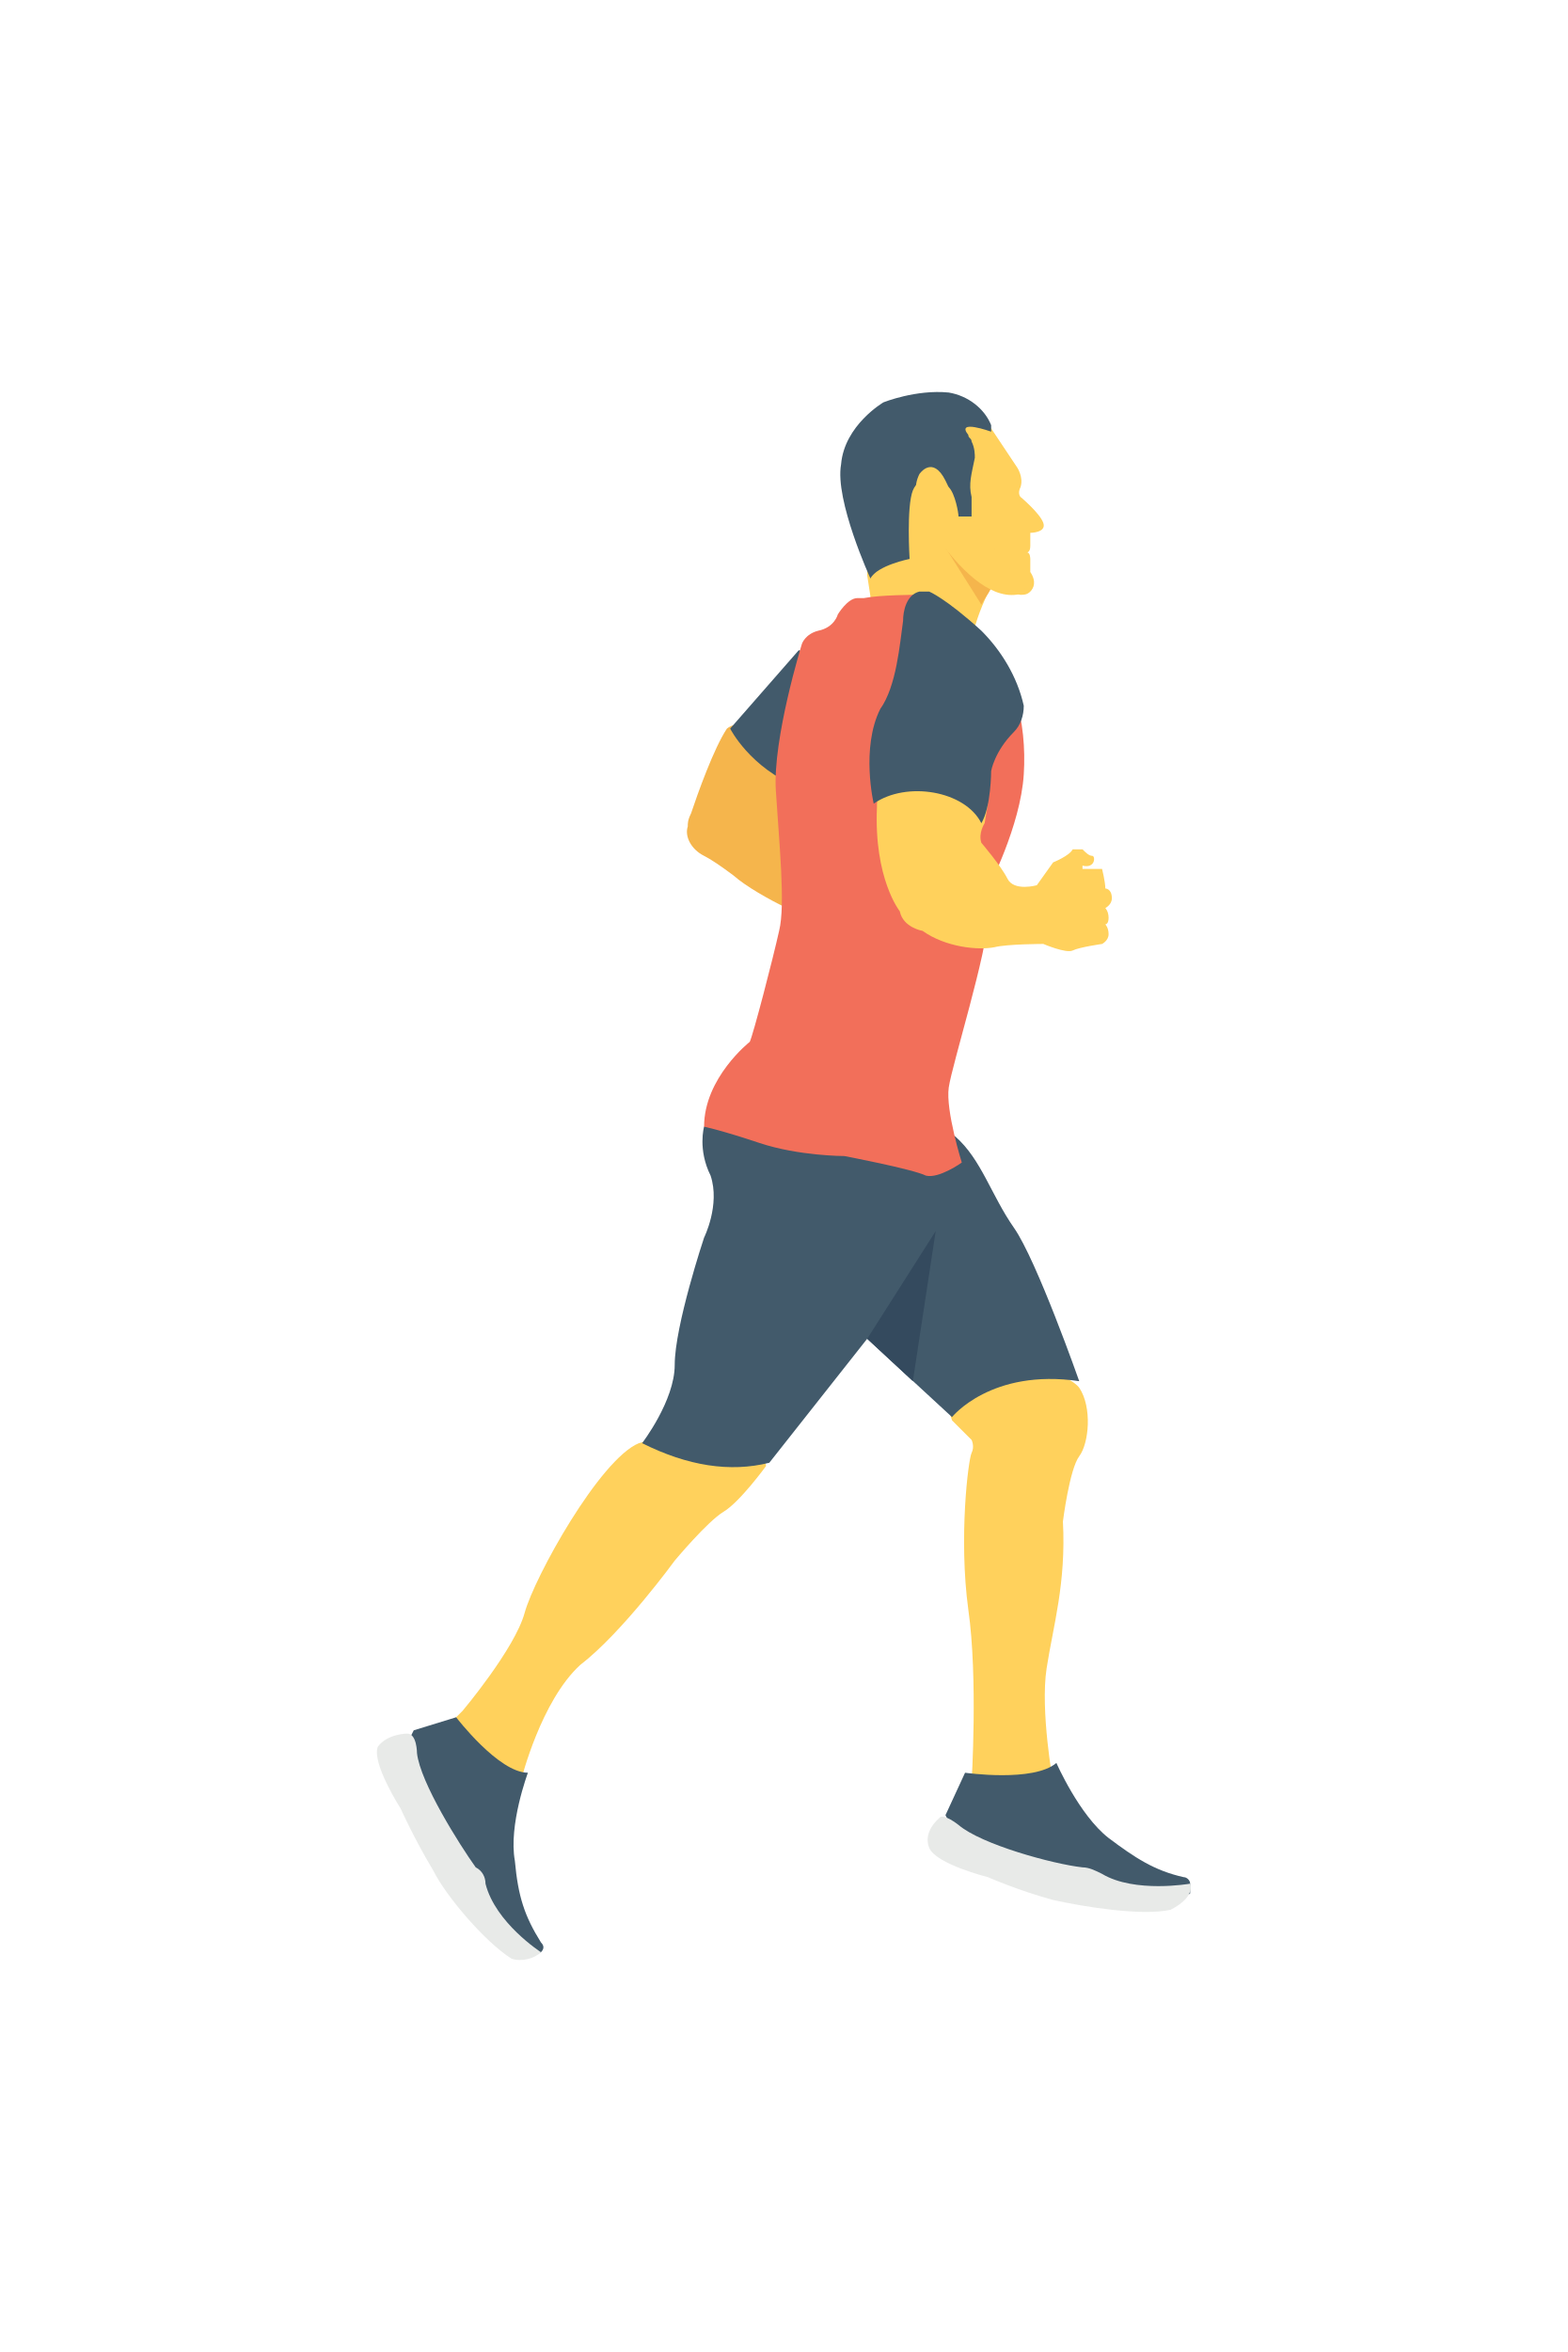
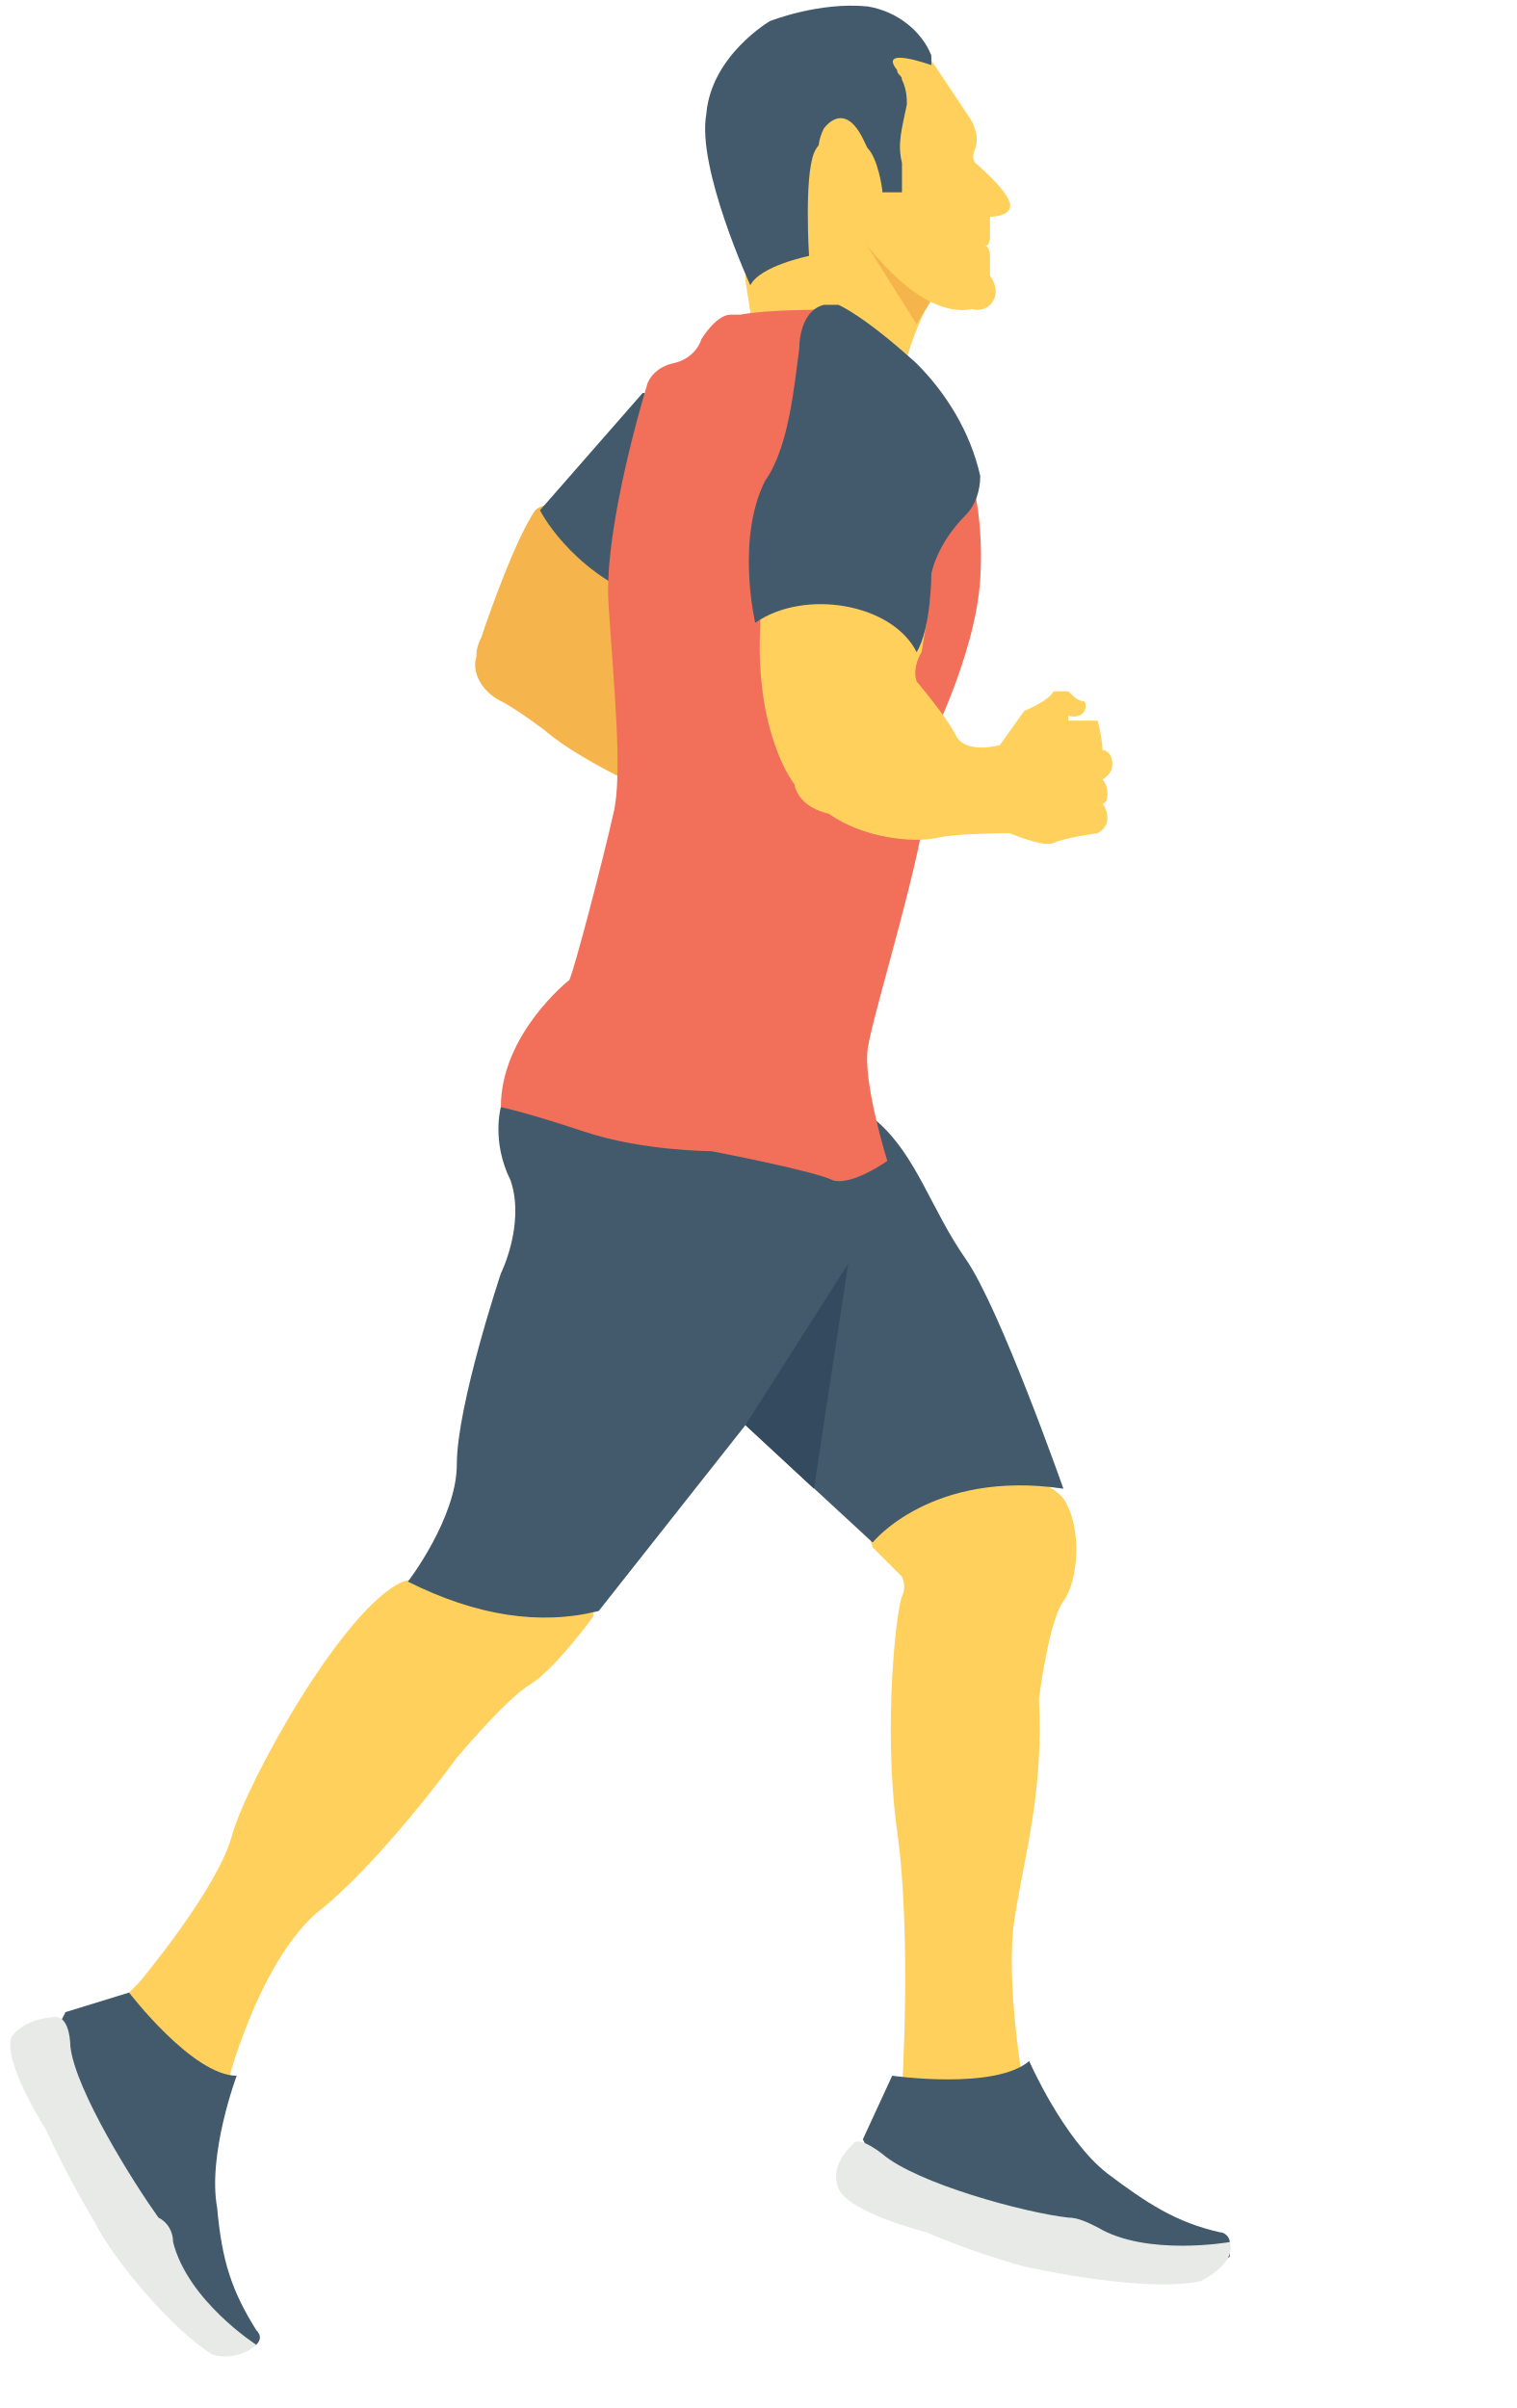
- <svg xmlns="http://www.w3.org/2000/svg" version="1.1" id="Capa_1" x="0px" y="0px" viewBox="0 0 512.59 512.59" width="100px" height="150px" style="enable-background:new 0 0 52.59 52.59;" xml:space="preserve">
+ <svg xmlns="http://www.w3.org/2000/svg" version="1.1" id="Capa_1" x="0px" y="0px" viewBox="121 130 330.59 262.59" width="85px" height="135px" style="enable-background:new 0 0 52.59 52.59;" xml:space="preserve">
  <path style="fill:#FFD15C;" d="M327.279,57.771c0,0-8.533,13.867-9.6,24.533c-1.067,10.667-32-8.533-32-8.533l-2.133-13.867  c0,0,1.067-42.667,2.133-42.667c1.067-1.067,13.867-3.2,13.867-3.2L327.279,57.771L327.279,57.771z" />
  <path style="fill:#F5B54C;" d="M324.079,64.171c-1.067,2.133-2.133,3.2-3.2,5.333l-18.133-28.8L324.079,64.171z" />
  <g>
    <path style="fill:#FFD15C;" d="M299.546,26.838c0,0,14.933,36.267,34.133,39.467c1.067,0,2.133,0,3.2-1.067s2.133-3.2,0-6.4v-4.267   c0,0,0-2.133-1.067-2.133c0,0,1.067,0,1.067-2.133c0-1.067,0-4.267,0-4.267s5.333,0,4.267-3.2c-1.067-3.2-7.467-8.533-7.467-8.533   s-1.067-1.067,0-3.2c1.067-3.2-1.067-6.4-1.067-6.4l-10.667-16l-17.067-6.4C304.879,3.371,287.813,19.371,299.546,26.838z" />
    <path style="fill:#FFD15C;" d="M296.346,31.105c0,0,21.333,42.667,39.467,34.133l-34.133-44.8L296.346,31.105z" />
  </g>
  <path style="fill:#425A6B;" d="M317.679,34.305v6.4h-4.267c0-1.067-1.067-7.467-3.2-9.6c-3.2-2.133-9.6-4.267-11.733,1.067  s-1.067,22.4-1.067,22.4s-10.667,2.133-12.8,6.4c0,0-11.733-25.6-9.6-37.333c1.067-12.8,13.867-20.267,13.867-20.267  s10.667-4.267,21.333-3.2c6.4,1.067,11.733,5.333,13.867,10.667c0,1.067,0,2.133,0,2.133s-11.733-4.267-7.467,1.067  c0,1.067,1.067,1.067,1.067,2.133c1.067,2.133,1.067,4.267,1.067,5.333C317.679,26.838,316.613,30.038,317.679,34.305z" />
  <g>
    <path style="fill:#FFD15C;" d="M313.413,42.838c0,0,0,4.267-4.267,2.133c-4.267-2.133-12.8-9.6-8.533-18.133   c0,0,4.267-6.4,8.533,2.133S313.413,42.838,313.413,42.838z" />
    <path style="fill:#FFD15C;" d="M248.346,339.371l2.133,11.733c0,0-8.533,11.733-13.867,14.933c-5.333,3.2-16,16-16,16   s-17.067,23.467-30.933,34.133c-12.8,11.733-19.2,37.333-19.2,37.333s-24.533-3.2-25.6-16l6.4-6.4c0,0,17.067-20.267,20.267-32   c3.2-11.733,24.533-50.133,37.333-55.467C222.746,339.371,248.346,339.371,248.346,339.371z" />
    <path style="fill:#FFD15C;" d="M307.013,322.305l4.267,13.867l6.4,6.4c0,0,1.067,2.133,0,4.267   c-1.067,2.133-4.267,27.733-1.067,51.2c3.2,22.4,1.067,56.533,1.067,56.533s24.533,12.8,26.667,0c0,0-4.267-23.467-2.133-37.333   s6.4-27.733,5.333-48c0,0,2.133-17.067,5.333-21.333c3.2-4.267,4.267-16,0-22.4c-4.267-5.333-21.333-8.533-21.333-8.533   L307.013,322.305z" />
  </g>
  <path style="fill:#425A6B;" d="M389.146,487.638c0-1.067-1.067-2.133-2.133-2.133c-9.6-2.133-16-6.4-24.533-12.8  c-9.6-7.467-17.067-24.533-17.067-24.533c-7.467,6.4-29.867,3.2-29.867,3.2l-6.4,13.867l1.067,2.133l11.733,11.733l59.733,14.933  c1.067,0,4.267-1.067,7.467-3.2C389.146,489.771,389.146,487.638,389.146,487.638z" />
  <path style="fill:#E8EAE8;" d="M389.146,487.638c0,0-18.133,3.2-28.8-3.2c-2.133-1.067-4.267-2.133-6.4-2.133  c-9.6-1.067-33.067-7.467-40.533-13.867c0,0-5.333-4.267-6.4-2.133c0,0-5.333,4.267-3.2,9.6c2.133,5.333,19.2,9.6,19.2,9.6  s9.6,4.267,21.333,7.467c9.6,2.133,28.8,5.333,38.4,3.2C387.013,494.038,390.213,490.838,389.146,487.638L389.146,487.638z" />
  <path style="fill:#425A6B;" d="M176.879,510.038c1.067-1.067,1.067-2.133,0-3.2c-5.333-8.533-7.467-14.933-8.533-26.667  c-2.133-11.733,4.267-28.8,4.267-28.8c-9.6,0-23.467-18.133-23.467-18.133l-13.867,4.267l-1.067,2.133v16l32,52.267  c1.067,1.067,4.267,2.133,7.467,3.2C174.746,511.105,176.879,510.038,176.879,510.038z" />
  <path style="fill:#E8EAE8;" d="M176.879,510.038c0,0-14.933-9.6-18.133-22.4c0-2.133-1.067-4.267-3.2-5.333  c-5.333-7.467-18.133-27.733-19.2-37.333c0,0,0-6.4-3.2-6.4c0,0-6.4,0-9.6,4.267c-2.133,5.333,7.467,20.267,7.467,20.267  s4.267,9.6,10.667,20.267c4.267,8.533,17.067,23.467,25.6,28.8C170.479,513.238,174.746,512.171,176.879,510.038L176.879,510.038z" />
  <path style="fill:#425A6B;" d="M239.813,231.638l-9.6,8.533c0,0-2.133,7.467,2.133,16c3.2,9.6-2.133,20.267-2.133,20.267  s-9.6,28.8-9.6,41.6c0,11.733-10.667,25.6-10.667,25.6c14.933,7.467,28.8,9.6,41.6,6.4l32-40.533l27.733,25.6  c0,0,12.8-16,41.6-11.733c0,0-13.867-39.467-21.333-50.133s-10.667-22.4-19.2-29.867  C303.813,236.971,239.813,231.638,239.813,231.638z" />
  <path style="fill:#F5B54C;" d="M260.079,116.438l8.533,57.6c0,0-20.267-8.533-28.8-16c-4.267-3.2-7.467-5.333-9.6-6.4  c-4.267-2.133-6.4-6.4-5.333-9.6c0-1.067,0-2.133,1.067-4.267c2.133-6.4,7.467-21.333,11.733-27.733  C244.079,104.705,260.079,116.438,260.079,116.438z" />
  <path style="fill:#425A6B;" d="M261.146,84.438l-22.4,25.6c0,0,6.4,12.8,22.4,19.2l20.267-41.6L261.146,84.438z" />
  <path style="fill:#F26F5A;" d="M262.213,82.305c0,0-9.6,30.933-8.533,48c1.067,17.067,3.2,37.333,1.067,45.867  c-2.133,9.6-8.533,34.133-9.6,36.267c0,0-14.933,11.733-14.933,27.733c0,0,5.333,1.067,18.133,5.333  c12.8,4.267,27.733,4.267,27.733,4.267s22.4,4.267,26.667,6.4c4.267,1.067,11.733-4.267,11.733-4.267s-5.333-17.067-4.267-24.533  c1.067-7.467,12.8-44.8,12.8-55.467v-9.6c0,0,10.667-20.267,11.733-37.333c1.067-17.067-3.2-35.2-16-45.867  c-11.733-9.6-17.067-12.8-17.067-12.8h-2.133c0,0-11.733,0-17.067,1.067c-1.067,0-1.067,0-2.133,0c-3.2,0-6.4,5.333-6.4,5.333  s-1.067,4.267-6.4,5.333C263.279,79.105,262.213,82.305,262.213,82.305z" />
  <path style="fill:#FFD15C;" d="M323.013,134.571l-1.067,6.4c0,0-2.133,3.2-1.067,6.4c0,0,6.4,7.467,8.533,11.733  c2.133,4.267,9.6,2.133,9.6,2.133l5.333-7.467c0,0,5.333-2.133,6.4-4.267c0,0,2.133,0,3.2,0c1.067,1.067,2.133,2.133,3.2,2.133  s1.067,4.267-3.2,3.2v1.067h6.4c0,0,1.067,4.267,1.067,6.4c0,0,2.133,0,2.133,3.2c0,2.133-2.133,3.2-2.133,3.2  s1.067,1.067,1.067,3.2c0,2.133-1.067,2.133-1.067,2.133s1.067,1.067,1.067,3.2c0,2.133-2.133,3.2-2.133,3.2s-7.467,1.067-9.6,2.133  c-2.133,1.067-9.6-2.133-9.6-2.133s-11.733,0-16,1.067c-5.333,1.067-16,0-23.467-5.333c0,0-6.4-1.067-7.467-6.4  c0,0-8.533-10.667-7.467-34.133c0,0,0,0,0-1.067c1.067-16,22.4-21.333,30.933-8.533L323.013,134.571z" />
  <path style="fill:#425A6B;" d="M334.746,102.571c0,3.2-1.067,6.4-3.2,8.533c-6.4,6.4-7.467,12.8-7.467,12.8s0,11.733-3.2,17.067  c-5.333-10.667-24.533-13.867-35.2-6.4c0,0-4.267-18.133,2.133-30.933c5.333-7.467,6.4-21.333,7.467-28.8  c0-3.2,1.067-8.533,5.333-9.6c1.067,0,3.2,0,3.2,0s5.333,2.133,17.067,12.8C327.279,84.438,332.613,92.971,334.746,102.571z" />
  <polygon style="fill:#344A5E;" points="305.946,274.305 298.479,323.371 283.546,309.505 " />
  <g>
</g>
  <g>
</g>
  <g>
</g>
  <g>
</g>
  <g>
</g>
  <g>
</g>
  <g>
</g>
  <g>
</g>
  <g>
</g>
  <g>
</g>
  <g>
</g>
  <g>
</g>
  <g>
</g>
  <g>
</g>
  <g>
</g>
</svg>
